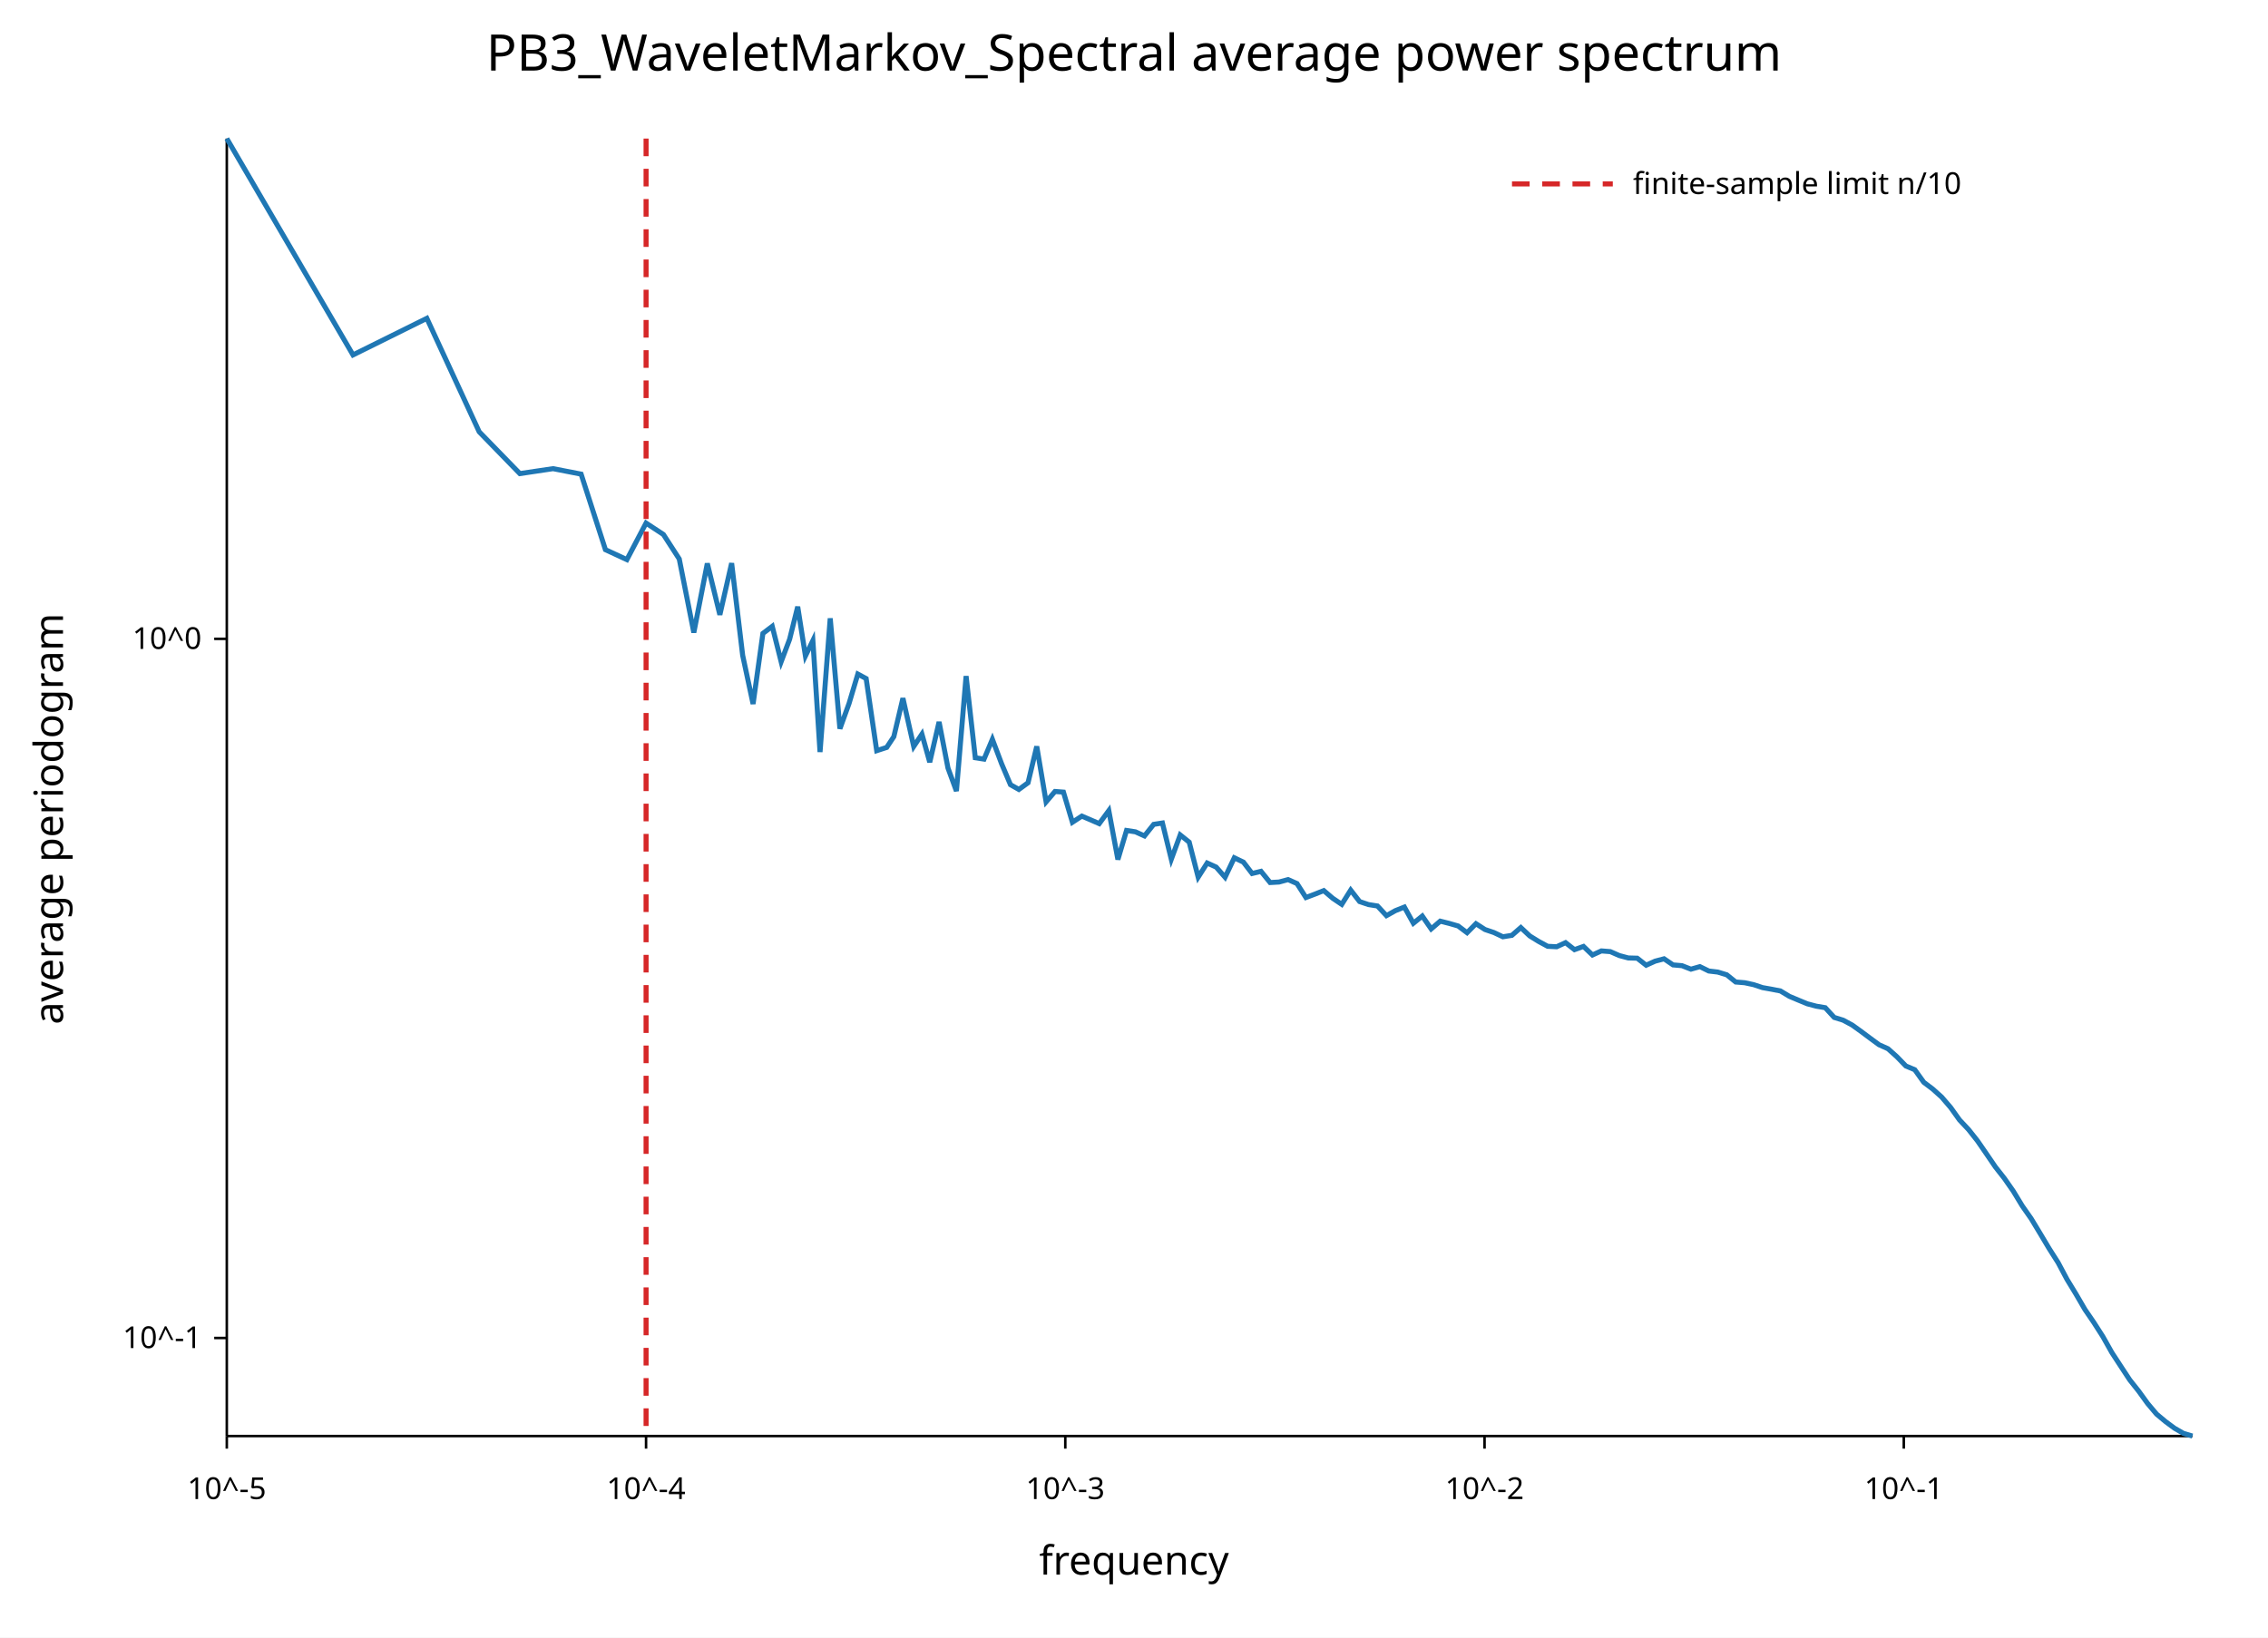
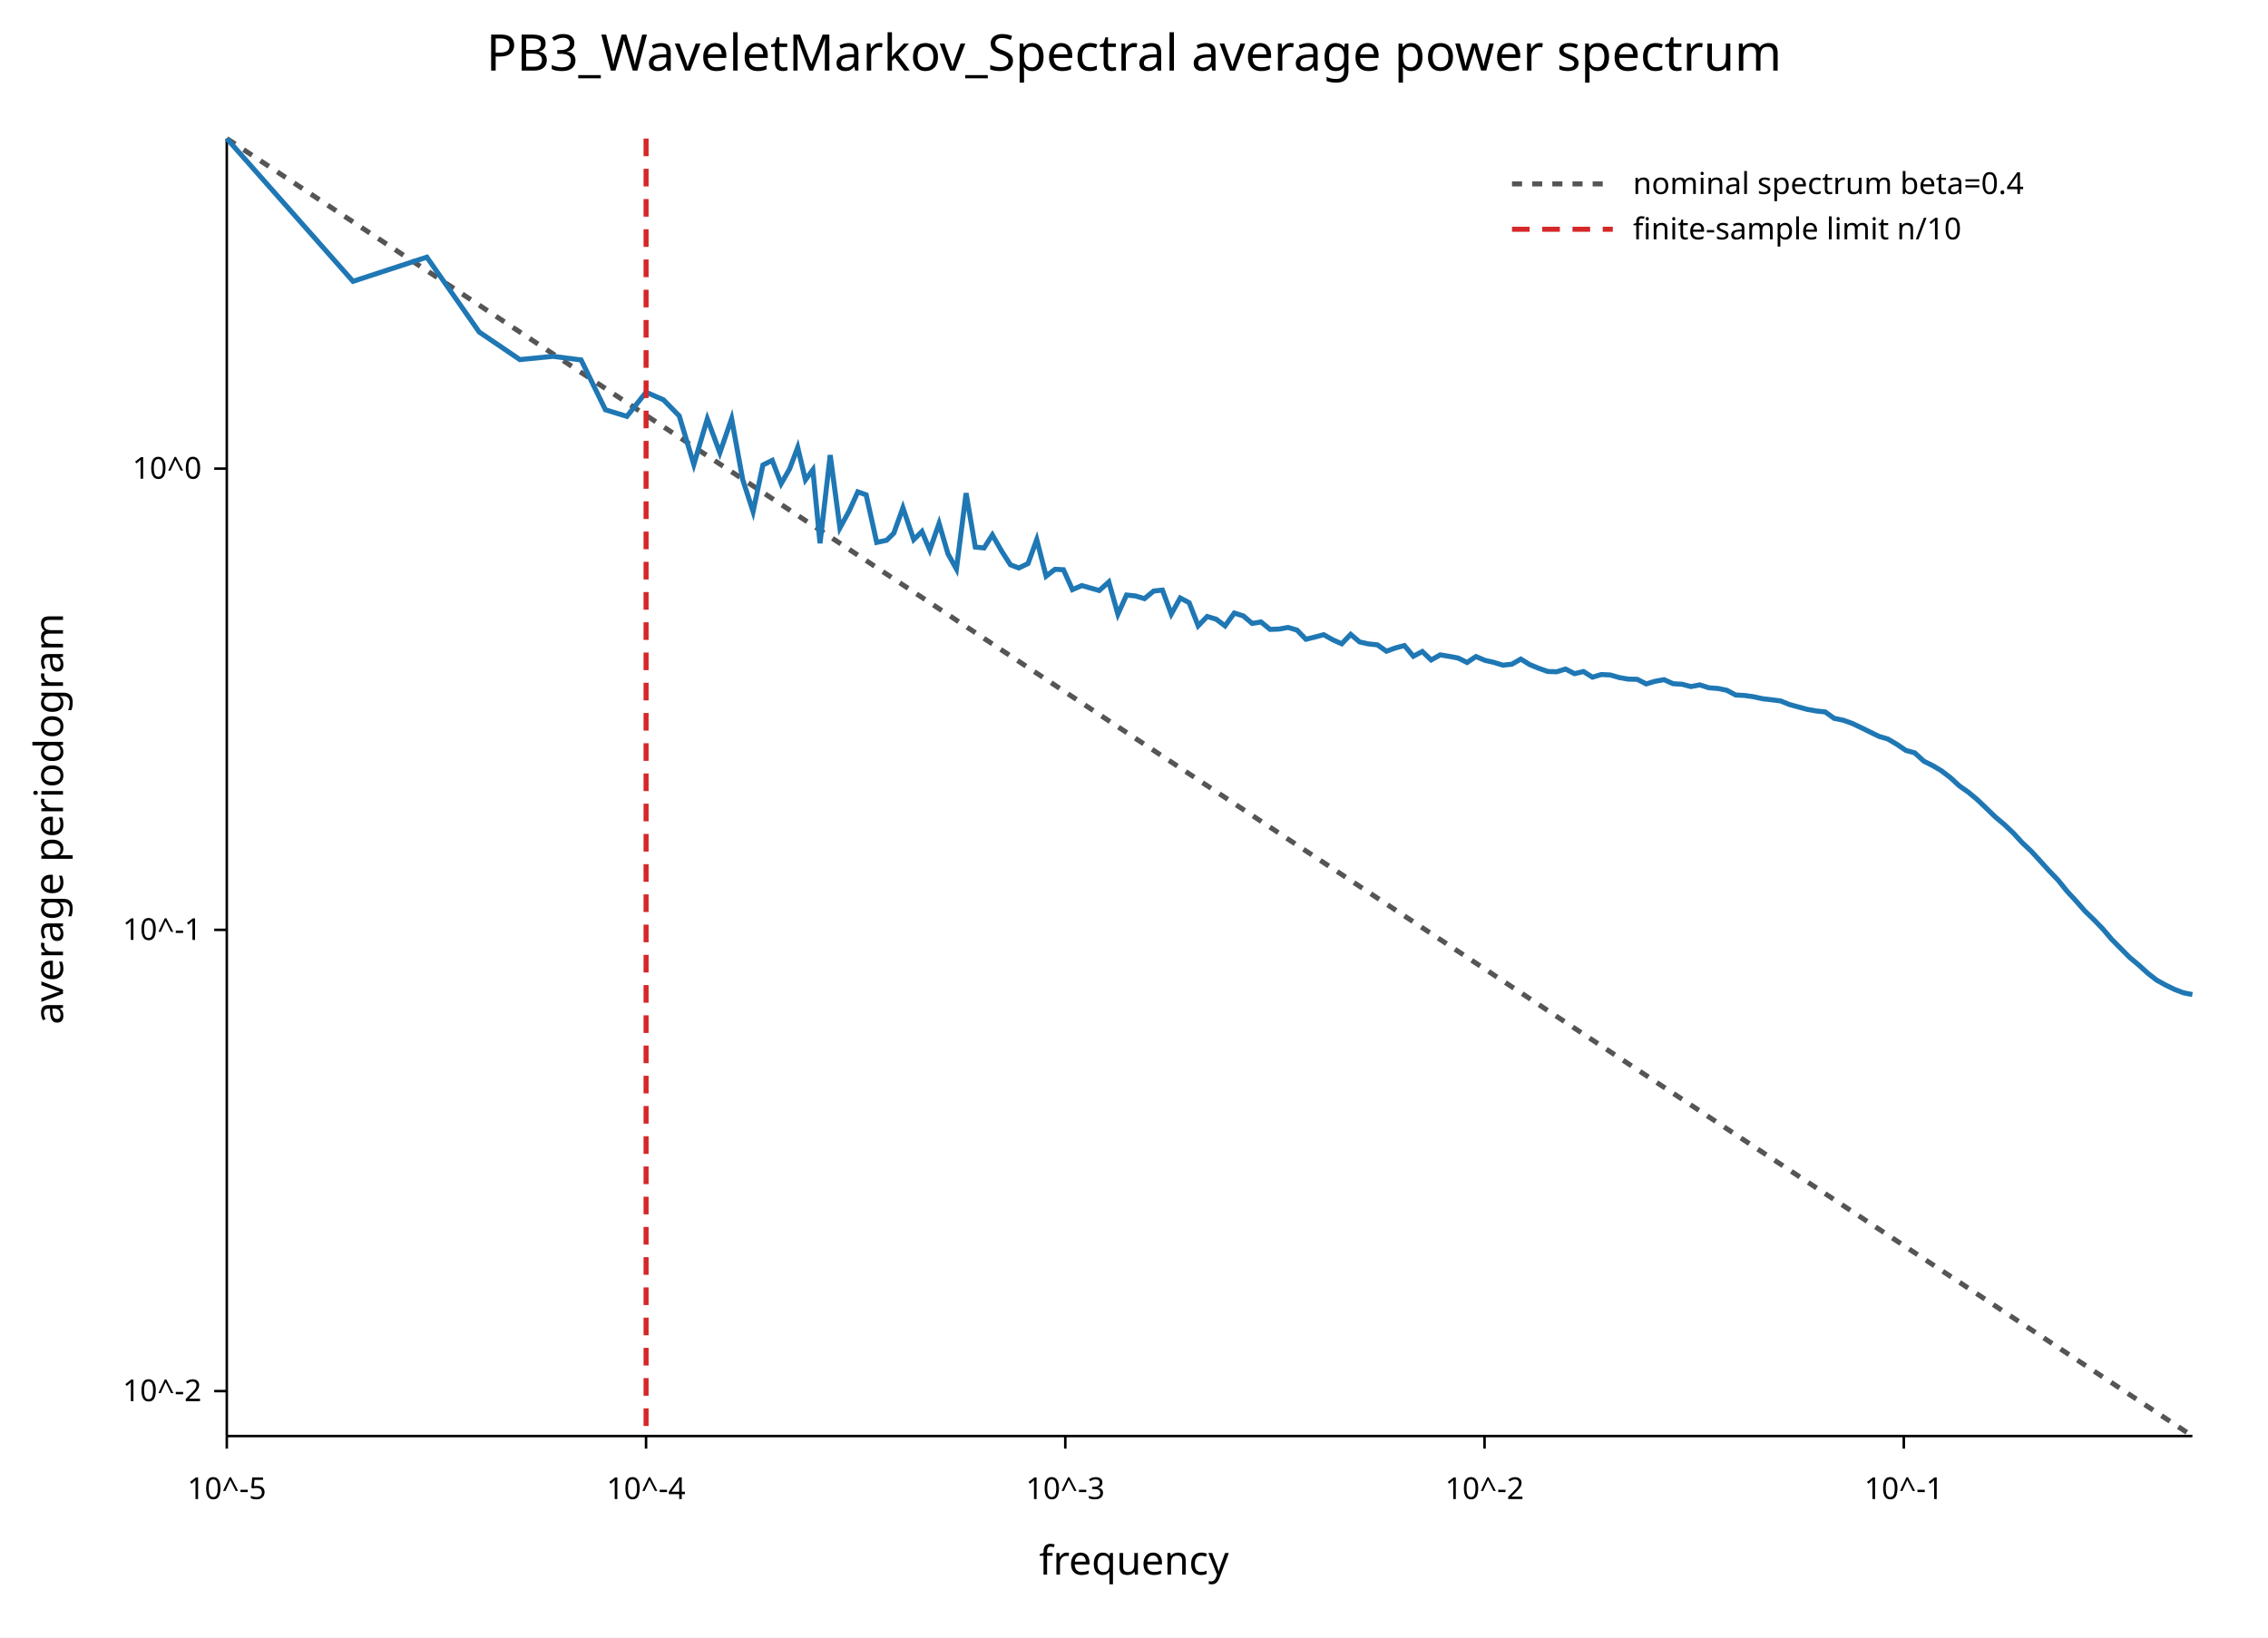
<svg xmlns="http://www.w3.org/2000/svg" width="900" height="650" viewBox="0 0 900 650">
  <rect width="100%" height="100%" fill="white" />
  <text x="450.0" y="28" text-anchor="middle" font-family="sans-serif" font-size="20">PB3_WaveletMarkov_Spectral average power spectrum</text>
  <line x1="90" y1="570" x2="870" y2="570" stroke="black" />
  <line x1="90" y1="55" x2="90" y2="570" stroke="black" />
  <line x1="90.0" y1="570" x2="90.0" y2="575" stroke="black" />
  <text x="90.0" y="595" text-anchor="middle" font-family="sans-serif" font-size="12">10^-5</text>
  <line x1="256.369" y1="570" x2="256.369" y2="575" stroke="black" />
  <text x="256.369" y="595" text-anchor="middle" font-family="sans-serif" font-size="12">10^-4</text>
  <line x1="422.737" y1="570" x2="422.737" y2="575" stroke="black" />
  <text x="422.737" y="595" text-anchor="middle" font-family="sans-serif" font-size="12">10^-3</text>
  <line x1="589.106" y1="570" x2="589.106" y2="575" stroke="black" />
  <text x="589.106" y="595" text-anchor="middle" font-family="sans-serif" font-size="12">10^-2</text>
  <line x1="755.475" y1="570" x2="755.475" y2="575" stroke="black" />
  <text x="755.475" y="595" text-anchor="middle" font-family="sans-serif" font-size="12">10^-1</text>
-   <line x1="85" y1="531.075" x2="90" y2="531.075" stroke="black" />
-   <text x="80" y="535.075" text-anchor="end" font-family="sans-serif" font-size="12">10^-1</text>
-   <line x1="85" y1="253.572" x2="90" y2="253.572" stroke="black" />
-   <text x="80" y="257.572" text-anchor="end" font-family="sans-serif" font-size="12">10^0</text>
-   <polyline fill="none" stroke="#1f77b4" stroke-width="2" points="90.0,55.0 140.08,140.88 169.38,126.35 190.16,171.4 206.29,187.98 219.46,186.02 230.6,188.19 240.25,218.18 248.76,222.13 256.37,207.62 263.26,212.15 269.54,221.85 275.33,251.09 280.68,223.64 285.66,244.02 290.33,223.54 294.71,260.13 298.84,279.42 302.74,251.42 306.45,248.61 309.98,262.66 313.34,253.73 316.55,240.81 319.62,260.36 322.57,254.25 325.41,298.5 329.45,245.42 333.3,289.24 336.93,279.2 340.41,267.56 343.71,269.34 347.9,297.96 351.86,296.67 354.7,292.39 358.3,277.14 362.59,296.29 365.84,291.39 368.95,302.54 372.65,286.55 376.18,304.86 379.53,313.99 383.37,268.35 387.02,300.77 390.49,301.31 393.8,293.44 397.47,303.18 400.98,311.46 404.31,313.35 407.95,310.7 411.41,296.26 415.12,318.28 418.65,314.15 422.0,314.41 425.56,326.38 429.29,323.94 432.83,325.44 436.2,326.92 440.0,321.75 443.61,341.16 447.04,329.63 450.57,330.17 454.16,331.8 457.81,327.21 461.28,326.67 464.8,341.06 468.34,331.41 471.9,334.26 475.47,348.17 479.04,342.55 482.6,344.16 486.14,348.2 489.8,340.48 493.42,342.2 496.87,346.71 500.4,345.85 504.01,350.3 507.56,350.1 511.15,349.13 514.68,350.71 518.23,356.25 521.8,354.9 525.29,353.5 528.87,356.55 532.44,358.96 535.99,353.3 539.52,357.85 543.02,359.04 546.62,359.61 550.18,363.44 553.74,361.45 557.3,360.04 560.86,366.46 564.4,363.61 567.93,368.71 571.52,365.63 575.07,366.52 578.62,367.54 582.17,370.21 585.7,366.64 589.28,368.95 592.83,370.15 596.38,371.83 599.95,371.26 603.5,368.17 607.05,371.5 610.59,373.68 614.15,375.61 617.72,375.79 621.25,374.16 624.8,376.94 628.37,375.66 631.93,379.06 635.47,377.44 639.02,377.72 642.57,379.28 646.13,380.23 649.69,380.33 653.24,383.11 656.79,381.51 660.34,380.57 663.9,382.99 667.46,383.3 671.01,384.69 674.56,383.68 678.11,385.42 681.67,385.84 685.22,386.92 688.77,389.78 692.32,390.07 695.88,390.83 699.43,392.01 702.98,392.64 706.54,393.34 710.09,395.48 713.64,396.97 717.2,398.44 720.76,399.38 724.31,399.98 727.86,403.84 731.42,404.94 734.97,406.85 738.52,409.4 742.07,412.05 745.63,414.67 749.18,416.26 752.74,419.45 756.29,423.11 759.84,424.61 763.4,429.58 766.95,432.26 770.5,435.45 774.05,439.58 777.61,444.56 781.16,448.33 784.72,452.83 788.27,457.98 791.82,463.18 795.38,467.71 798.93,472.8 802.48,478.65 806.04,483.74 809.59,489.61 813.14,495.56 816.7,501.15 820.25,507.82 823.8,513.65 827.36,519.77 830.91,524.96 834.46,530.51 838.02,536.84 841.57,542.28 845.13,547.7 848.68,552.17 852.23,557.08 855.79,561.3 859.34,564.26 862.89,566.89 866.45,568.94 870.0,570.0" />
+   <line x1="85" y1="552.157" x2="90" y2="552.157" stroke="black" />
+   <text x="80" y="556.157" text-anchor="end" font-family="sans-serif" font-size="12">10^-2</text>
+   <line x1="85" y1="369.08" x2="90" y2="369.08" stroke="black" />
+   <text x="80" y="373.08" text-anchor="end" font-family="sans-serif" font-size="12">10^-1</text>
+   <line x1="85" y1="186.004" x2="90" y2="186.004" stroke="black" />
+   <text x="80" y="190.004" text-anchor="end" font-family="sans-serif" font-size="12">10^0</text>
+   <polyline fill="none" stroke="#555555" stroke-width="2" stroke-dasharray="4 4" points="90.0,55.0 140.08,88.07 169.38,107.41 190.16,121.13 206.29,131.78 219.46,140.48 230.6,147.83 240.25,154.2 248.76,159.82 256.37,164.85 263.26,169.39 269.54,173.54 275.33,177.36 280.68,180.9 285.66,184.19 290.33,187.27 294.71,190.16 298.84,192.89 302.74,195.47 306.45,197.91 309.98,200.24 313.34,202.46 316.55,204.58 319.62,206.61 322.57,208.56 325.41,210.43 329.45,213.1 333.3,215.64 336.93,218.04 340.41,220.33 343.71,222.51 347.9,225.28 351.86,227.9 354.7,229.77 358.3,232.15 362.59,234.98 365.84,237.12 368.95,239.18 372.65,241.62 376.18,243.95 379.53,246.17 383.37,248.7 387.02,251.11 390.49,253.4 393.8,255.58 397.47,258.01 400.98,260.32 404.31,262.53 407.95,264.93 411.41,267.21 415.12,269.66 418.65,271.99 422.0,274.21 425.56,276.56 429.29,279.02 432.83,281.36 436.2,283.58 440.0,286.09 443.61,288.47 447.04,290.74 450.57,293.07 454.16,295.44 457.81,297.85 461.28,300.14 464.8,302.46 468.34,304.8 471.9,307.15 475.47,309.51 479.04,311.87 482.6,314.21 486.14,316.55 489.8,318.97 493.42,321.36 496.87,323.64 500.4,325.97 504.01,328.35 507.56,330.69 511.15,333.07 514.68,335.4 518.23,337.74 521.8,340.1 525.29,342.4 528.87,344.77 532.44,347.12 535.99,349.47 539.52,351.8 543.02,354.11 546.62,356.49 550.18,358.83 553.74,361.19 557.3,363.54 560.86,365.89 564.4,368.23 567.93,370.55 571.52,372.92 575.07,375.27 578.62,377.61 582.17,379.96 585.7,382.29 589.28,384.65 592.83,387.0 596.38,389.34 599.95,391.7 603.5,394.04 607.05,396.38 610.59,398.73 614.15,401.08 617.72,403.43 621.25,405.76 624.8,408.1 628.37,410.46 631.93,412.81 635.47,415.15 639.02,417.49 642.57,419.84 646.13,422.19 649.69,424.54 653.24,426.88 656.79,429.23 660.34,431.57 663.9,433.92 667.46,436.27 671.01,438.62 674.56,440.96 678.11,443.31 681.67,445.65 685.22,448.0 688.77,450.34 692.32,452.69 695.88,455.03 699.43,457.38 702.98,459.73 706.54,462.07 710.09,464.42 713.64,466.77 717.2,469.12 720.76,471.46 724.31,473.81 727.86,476.15 731.42,478.5 734.97,480.84 738.52,483.19 742.07,485.54 745.63,487.88 749.18,490.23 752.74,492.58 756.29,494.92 759.84,497.27 763.4,499.62 766.95,501.96 770.5,504.31 774.05,506.65 777.61,509.0 781.16,511.34 784.72,513.69 788.27,516.04 791.82,518.38 795.38,520.73 798.93,523.08 802.48,525.42 806.04,527.77 809.59,530.11 813.14,532.46 816.7,534.81 820.25,537.15 823.8,539.5 827.36,541.85 830.91,544.19 834.46,546.54 838.02,548.88 841.57,551.23 845.13,553.58 848.68,555.92 852.23,558.27 855.79,560.61 859.34,562.96 862.89,565.31 866.45,567.65 870.0,570.0" />
+   <line x1="600" y1="73" x2="640" y2="73" stroke="#555555" stroke-width="2" stroke-dasharray="4 4" />
+   <text x="648" y="77" font-family="sans-serif" font-size="12">nominal spectrum beta=0.4</text>
+   <polyline fill="none" stroke="#1f77b4" stroke-width="2" points="90.0,55.0 140.08,111.66 169.38,102.07 190.16,131.79 206.29,142.73 219.46,141.44 230.6,142.87 240.25,162.65 248.76,165.26 256.37,155.69 263.26,158.68 269.54,165.08 275.33,184.37 280.68,166.26 285.66,179.7 290.33,166.19 294.71,190.33 298.84,203.06 302.74,184.58 306.45,182.73 309.98,192.0 313.34,186.11 316.55,177.59 319.62,190.48 322.57,186.45 325.41,215.64 329.45,180.63 333.3,209.54 336.93,202.91 340.41,195.23 343.71,196.41 347.9,215.29 351.86,214.44 354.7,211.61 358.3,201.55 362.59,214.19 365.84,210.95 368.95,218.31 372.65,207.76 376.18,219.84 379.53,225.86 383.37,195.75 387.02,217.14 390.49,217.5 393.8,212.31 397.47,218.73 400.98,224.19 404.31,225.44 407.95,223.69 411.41,214.17 415.12,228.7 418.65,225.97 422.0,226.14 425.56,234.03 429.29,232.43 432.83,233.42 436.2,234.39 440.0,230.99 443.61,243.79 447.04,236.18 450.57,236.54 454.16,237.61 457.81,234.59 461.28,234.23 464.8,243.72 468.34,237.35 471.9,239.24 475.47,248.41 479.04,244.7 482.6,245.77 486.14,248.43 489.8,243.34 493.42,244.48 496.87,247.45 500.4,246.88 504.01,249.82 507.56,249.69 511.15,249.05 514.68,250.09 518.23,253.74 521.8,252.85 525.29,251.93 528.87,253.94 532.44,255.53 535.99,251.8 539.52,254.8 543.02,255.58 546.62,255.96 550.18,258.49 553.74,257.18 557.3,256.24 560.86,260.48 564.4,258.6 567.93,261.96 571.52,259.93 575.07,260.52 578.62,261.19 582.17,262.95 585.7,260.6 589.28,262.12 592.83,262.92 596.38,264.02 599.95,263.64 603.5,261.61 607.05,263.8 610.59,265.25 614.15,266.52 617.72,266.64 621.25,265.56 624.8,267.39 628.37,266.55 631.93,268.79 635.47,267.73 639.02,267.91 642.57,268.94 646.13,269.56 649.69,269.63 653.24,271.46 656.79,270.41 660.34,269.78 663.9,271.38 667.46,271.59 671.01,272.51 674.56,271.84 678.11,272.99 681.67,273.26 685.22,273.98 688.77,275.86 692.32,276.05 695.88,276.56 699.43,277.34 702.98,277.75 706.54,278.21 710.09,279.63 713.64,280.61 717.2,281.58 720.76,282.2 724.31,282.59 727.86,285.14 731.42,285.86 734.97,287.12 738.52,288.81 742.07,290.55 745.63,292.29 749.18,293.34 752.74,295.44 756.29,297.85 759.84,298.84 763.4,302.12 766.95,303.89 770.5,306.0 774.05,308.72 777.61,312.01 781.16,314.49 784.72,317.46 788.27,320.86 791.82,324.29 795.38,327.28 798.93,330.64 802.48,334.5 806.04,337.85 809.59,341.72 813.14,345.65 816.7,349.34 820.25,353.74 823.8,357.58 827.36,361.62 830.91,365.05 834.46,368.71 838.02,372.89 841.57,376.47 845.13,380.05 848.68,383.0 852.23,386.24 855.79,389.02 859.34,390.98 862.89,392.71 866.45,394.06 870.0,394.76" />
  <line x1="256.38" y1="55" x2="256.38" y2="570" stroke="#d62728" stroke-width="2" stroke-dasharray="7 5" />
-   <line x1="600" y1="73" x2="640" y2="73" stroke="#d62728" stroke-width="2" stroke-dasharray="7 5" />
-   <text x="648" y="77" font-family="sans-serif" font-size="12">finite-sample limit n/10</text>
+   <line x1="600" y1="91" x2="640" y2="91" stroke="#d62728" stroke-width="2" stroke-dasharray="7 5" />
+   <text x="648" y="95" font-family="sans-serif" font-size="12">finite-sample limit n/10</text>
  <text x="450.0" y="625" text-anchor="middle" font-family="sans-serif" font-size="16">frequency</text>
  <text x="25" y="325.0" transform="rotate(-90 25 325.0)" text-anchor="middle" font-family="sans-serif" font-size="16">average periodogram</text>
</svg>
